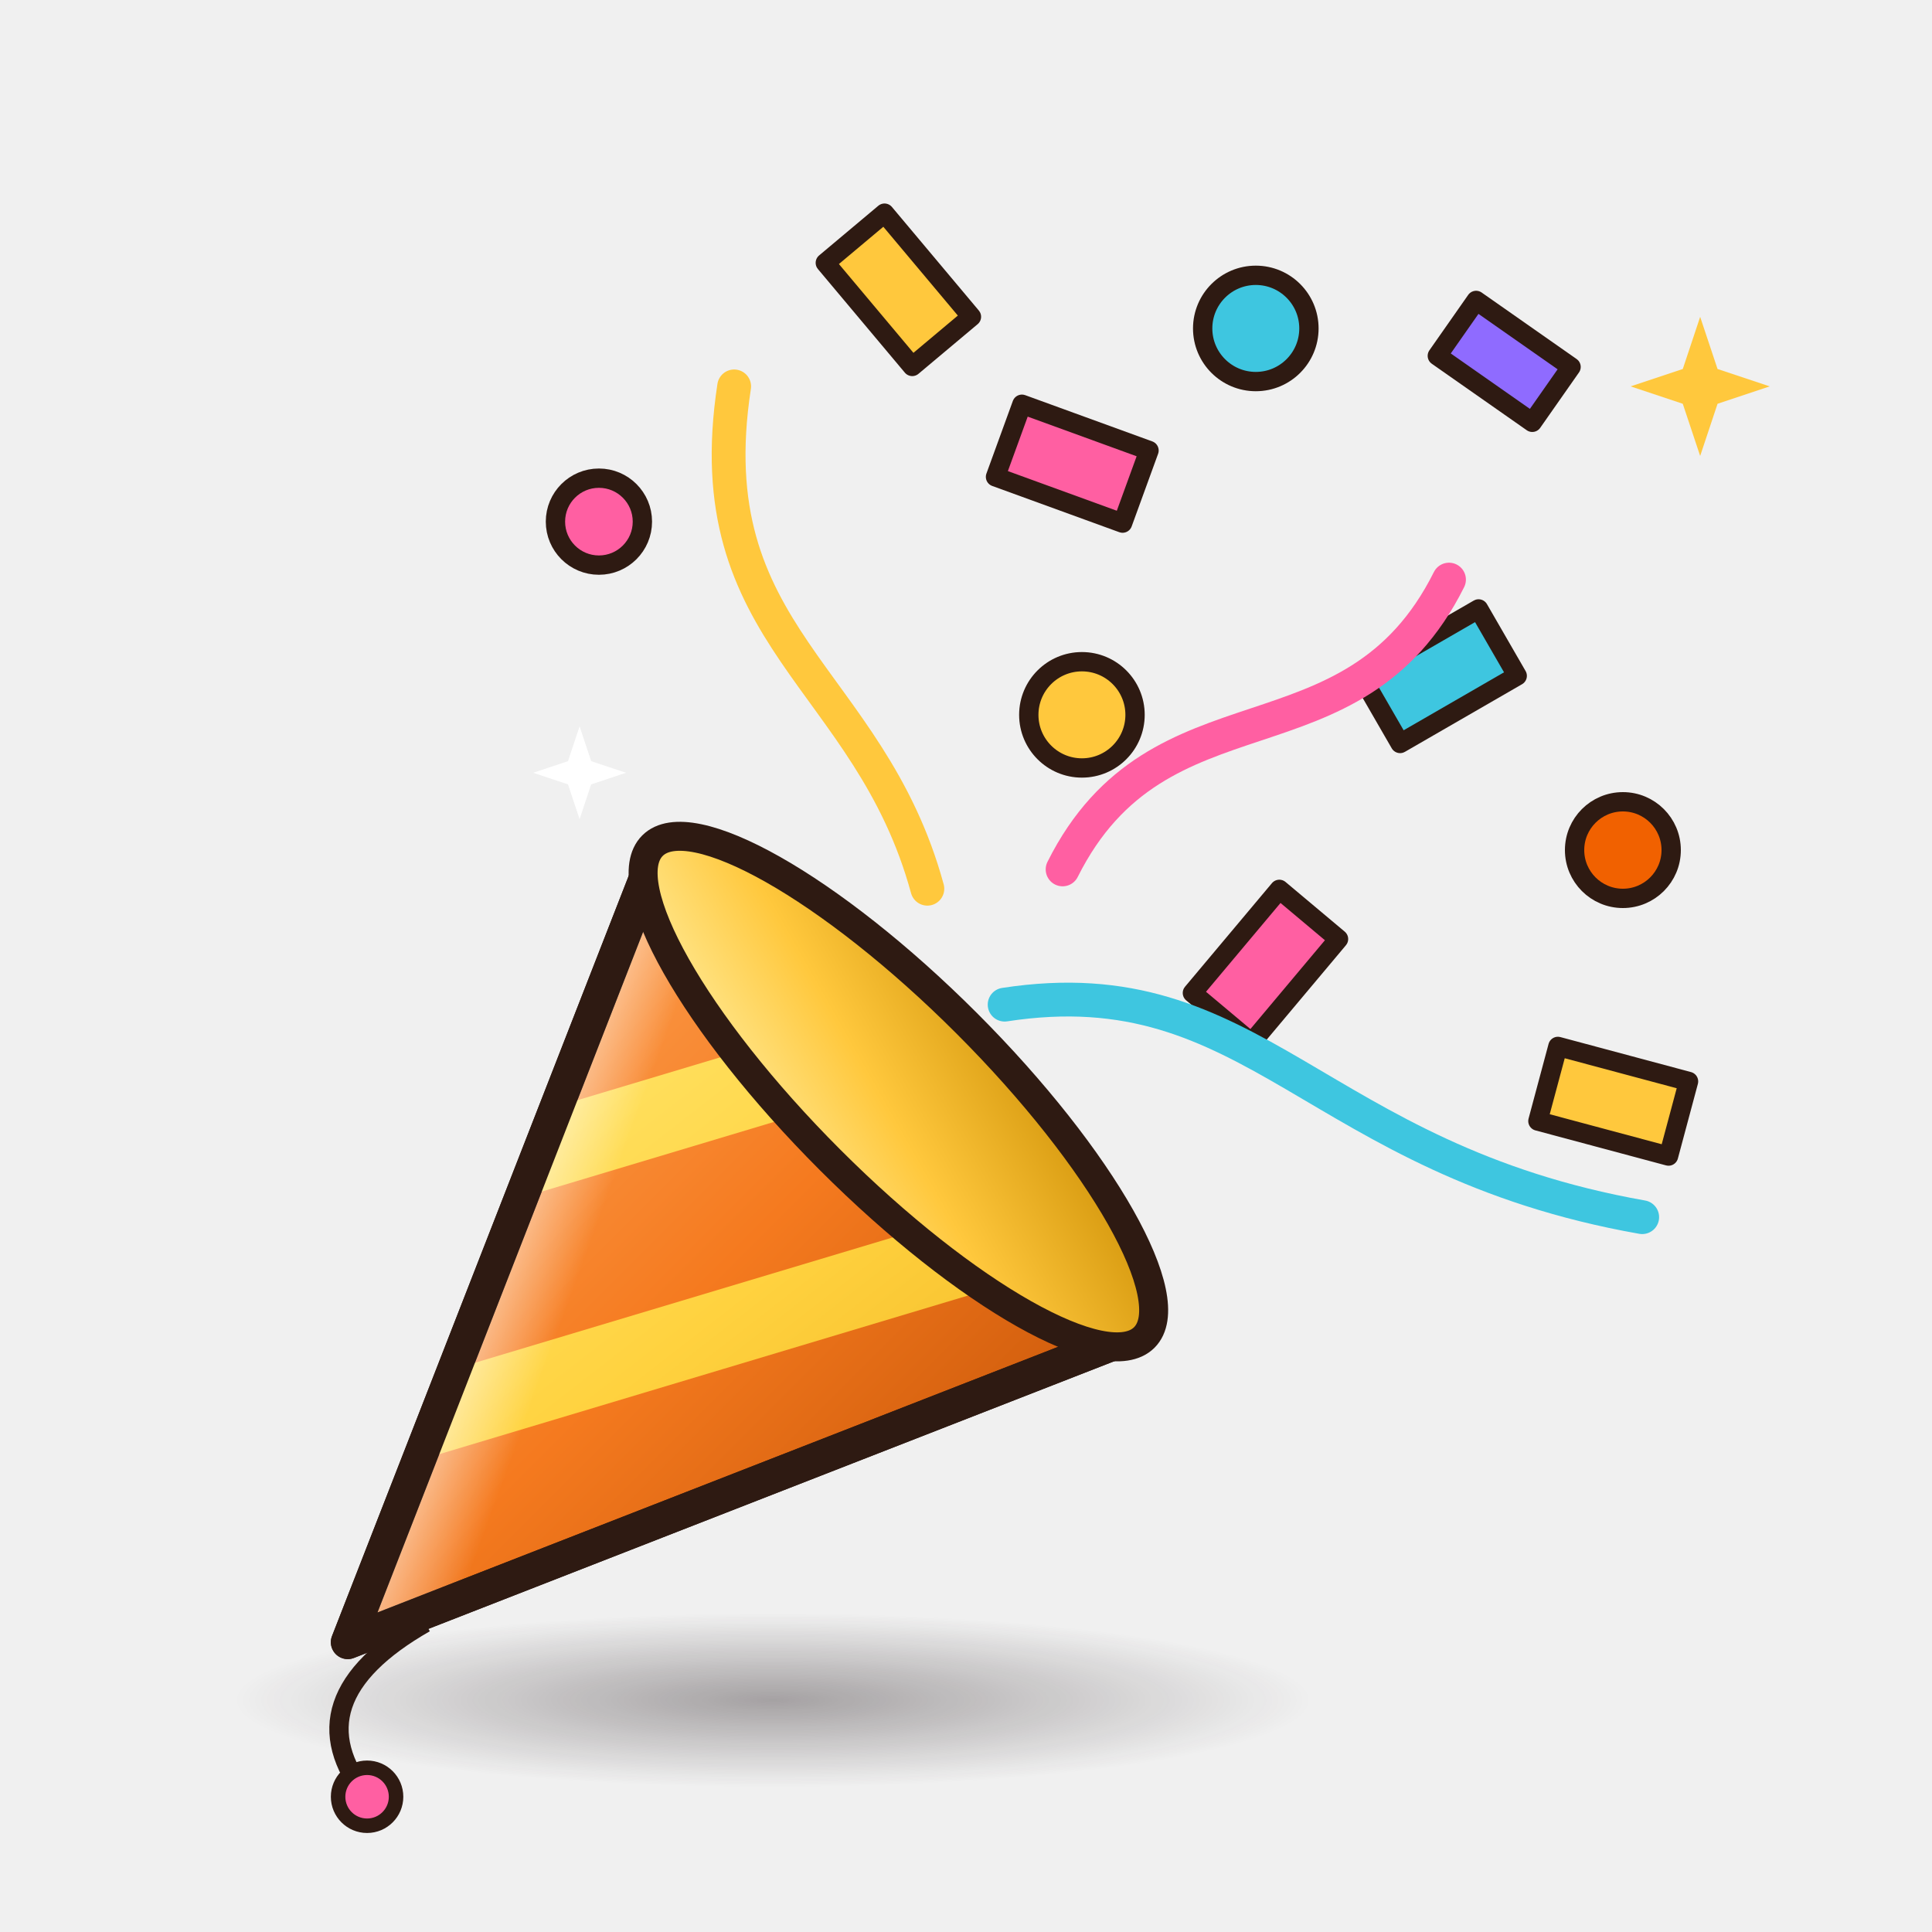
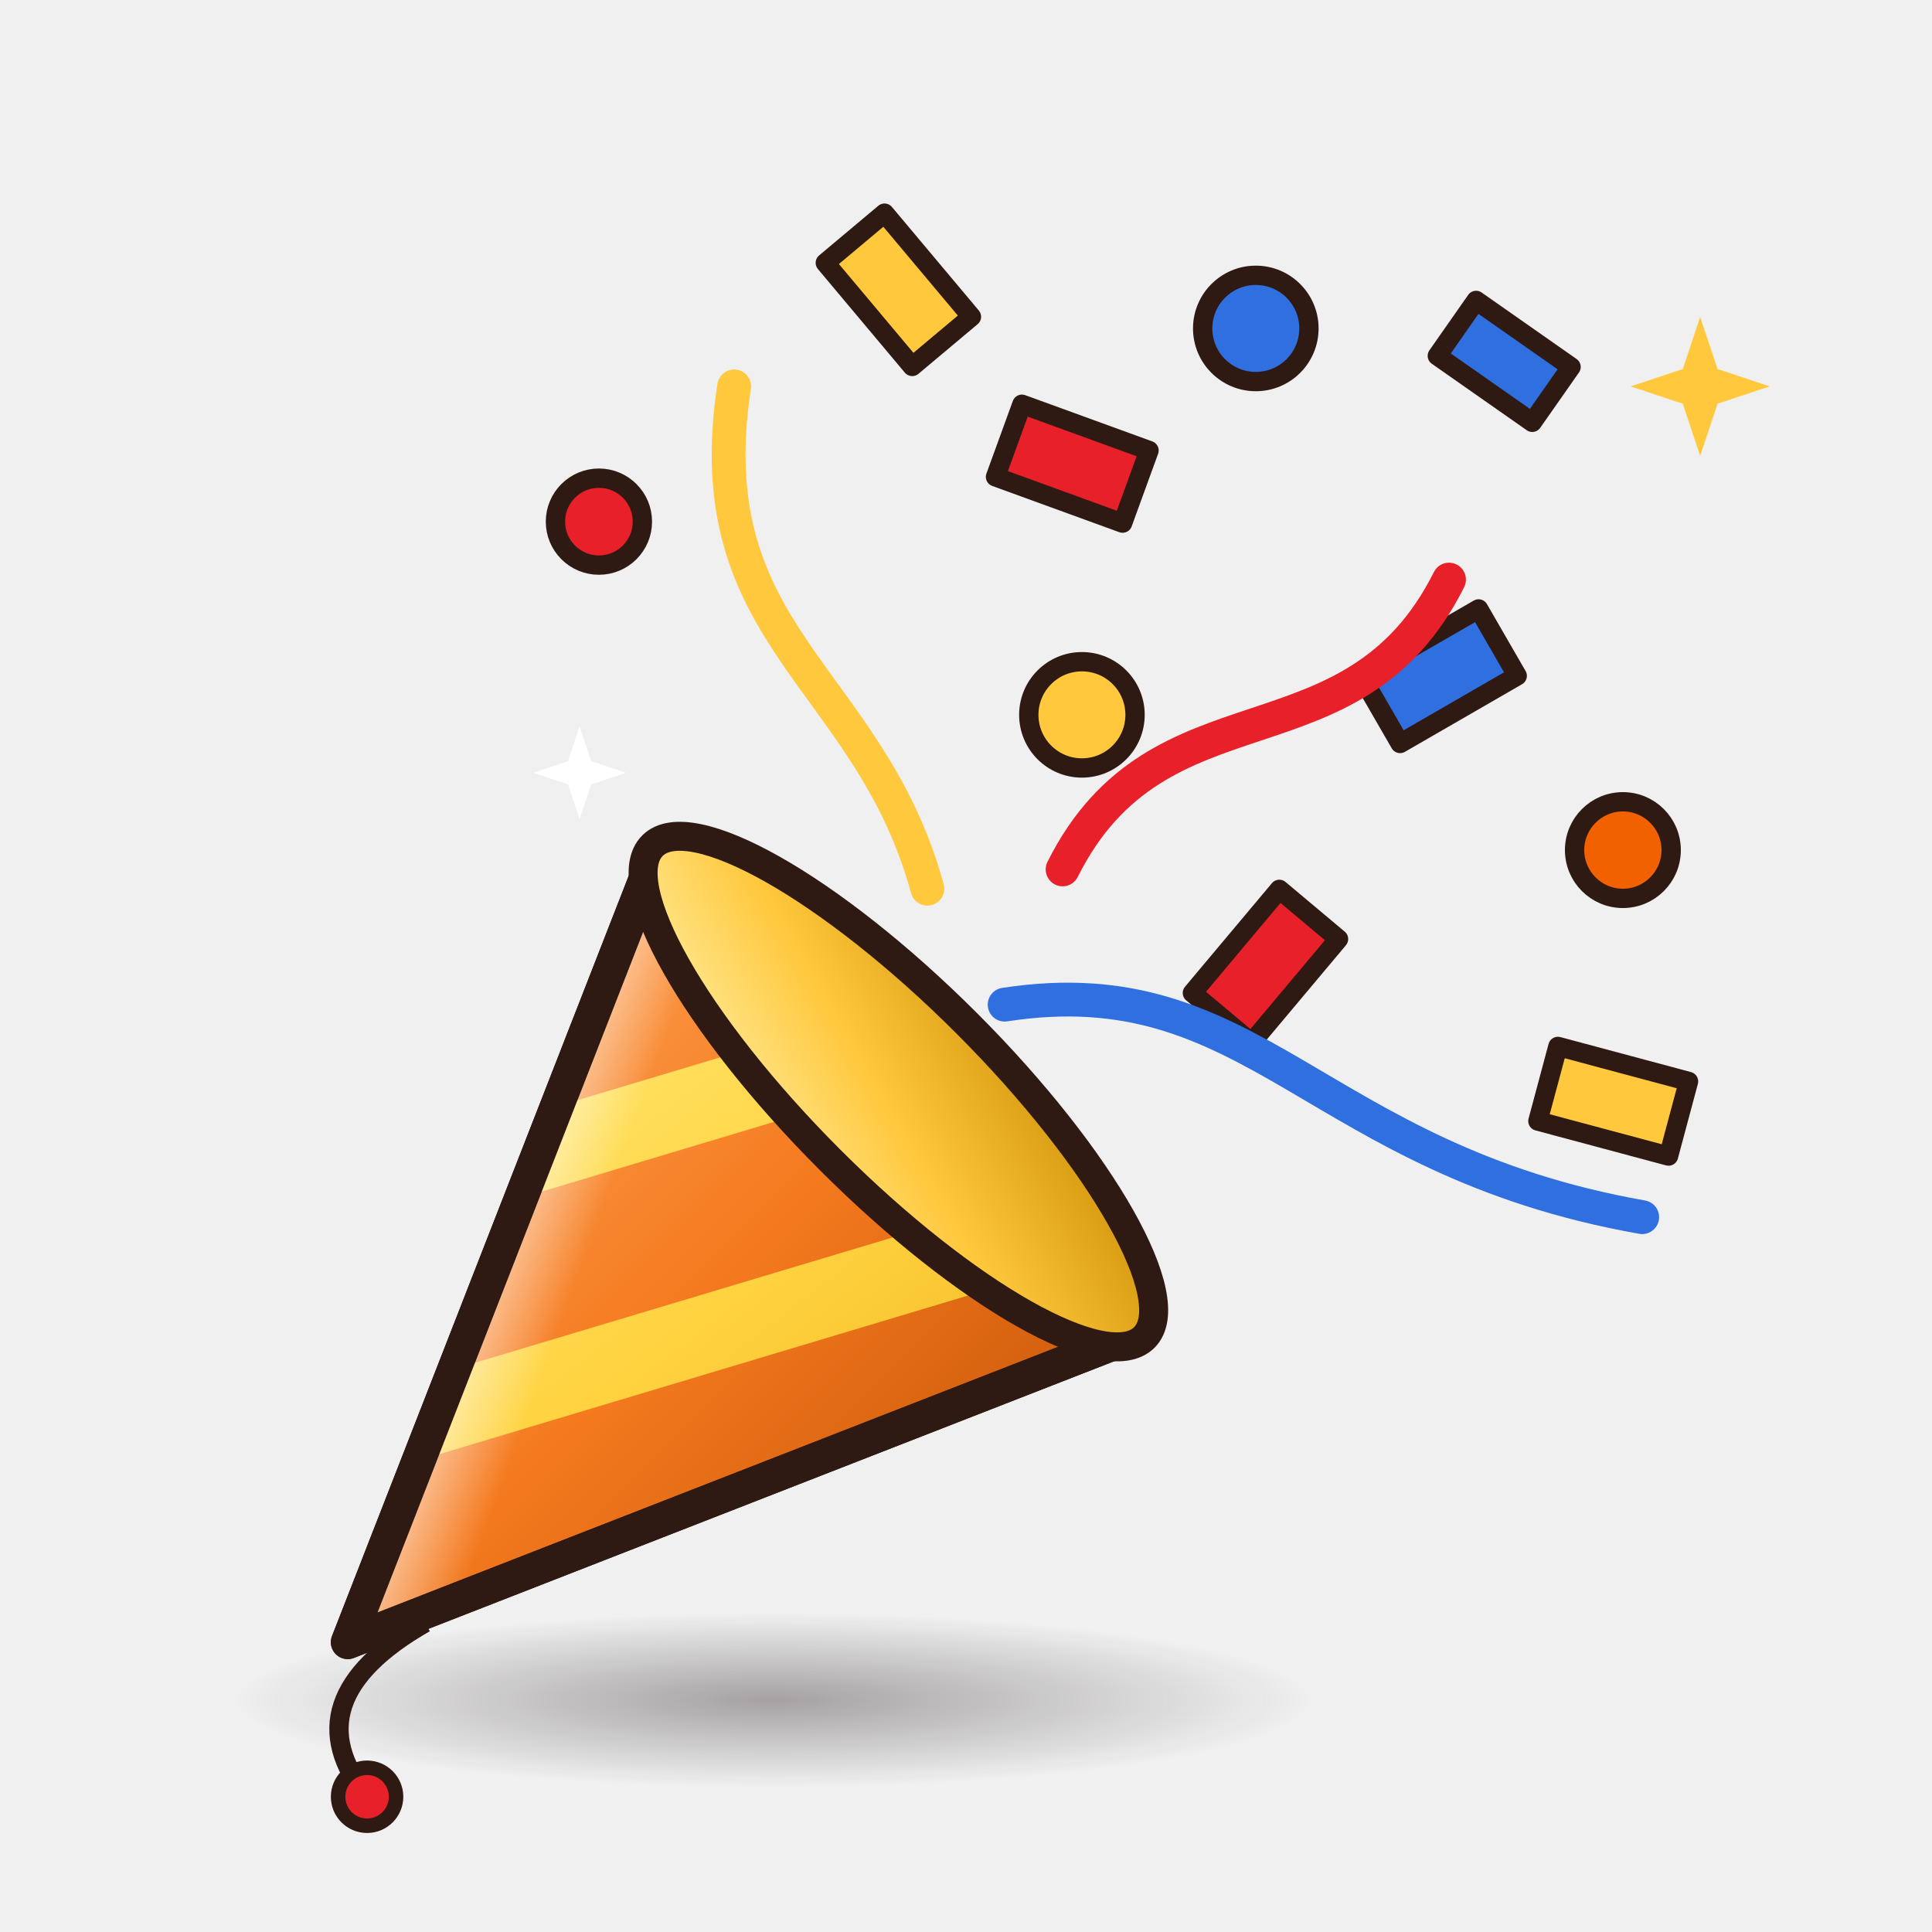
<svg xmlns="http://www.w3.org/2000/svg" viewBox="0 0 200 200">
  <defs>
    <radialGradient id="sh" cx="0.5" cy="0.5" r="0.5">
      <stop offset="0" stop-color="#1a1014" stop-opacity="0.35" />
      <stop offset="1" stop-color="#1a1014" stop-opacity="0" />
    </radialGradient>
    <linearGradient id="or" x1="0" y1="0" x2="1" y2="1">
      <stop offset="0" stop-color="#ffb066" />
      <stop offset="0.5" stop-color="#f57a1f" />
      <stop offset="1" stop-color="#b84a00" />
    </linearGradient>
    <linearGradient id="ye" x1="0" y1="0" x2="1" y2="1">
      <stop offset="0" stop-color="#fff38a" />
      <stop offset="0.5" stop-color="#ffd23f" />
      <stop offset="1" stop-color="#e8a20f" />
    </linearGradient>
    <linearGradient id="gold" x1="0" y1="0" x2="1" y2="1">
      <stop offset="0" stop-color="#fff1a8" />
      <stop offset="0.45" stop-color="#ffc83d" />
      <stop offset="1" stop-color="#c98a00" />
    </linearGradient>
    <linearGradient id="foil" x1="0" y1="0" x2="1" y2="0">
      <stop offset="0" stop-color="#fff" stop-opacity="0.0" />
      <stop offset="0.5" stop-color="#fff" stop-opacity="0.6" />
      <stop offset="1" stop-color="#fff" stop-opacity="0" />
    </linearGradient>
  </defs>
  <ellipse cx="80" cy="176" rx="56" ry="9" fill="url(#sh)" />
  <path d="M36 170L68 88L118 138Z" fill="url(#or)" stroke="#2e1a12" stroke-width="3.5" stroke-linejoin="round" />
  <clipPath id="cp">
    <path d="M36 170L68 88L118 138Z" />
  </clipPath>
  <g clip-path="url(#cp)">
    <g stroke="url(#ye)" stroke-width="8">
      <path d="M20 130L120 100M20 154L120 124M20 178L120 148" />
    </g>
    <rect x="40" y="80" width="20" height="100" fill="url(#foil)" transform="rotate(20 50 130)" />
  </g>
  <path d="M36 170L68 88L118 138Z" fill="none" stroke="#2e1a12" stroke-width="3.5" stroke-linejoin="round" />
  <ellipse cx="93" cy="113" rx="10" ry="36" fill="url(#gold)" stroke="#2e1a12" stroke-width="3" transform="rotate(-45 93 113)" />
  <path d="M44 168Q30 176 38 186" fill="none" stroke="#2e1a12" stroke-width="2" />
-   <circle cx="38" cy="186" r="3" fill="#ff5fa2" stroke="#2e1a12" stroke-width="1.5" />
+   <circle cx="38" cy="186" r="3" fill="#e8202a" stroke="#2e1a12" stroke-width="1.5" />
  <g stroke="#2e1a12" stroke-width="2" stroke-linejoin="round">
-     <rect x="104" y="44" width="14" height="8" fill="#ff5fa2" transform="rotate(20 111 48)" />
-     <rect x="142" y="66" width="14" height="8" fill="#3ec6e0" transform="rotate(-30 149 70)" />
+     <rect x="104" y="44" width="14" height="8" fill="#e8202a" transform="rotate(20 111 48)" />
+     <rect x="142" y="66" width="14" height="8" fill="#2f6fe0" transform="rotate(-30 149 70)" />
    <rect x="86" y="26" width="14" height="8" fill="#ffc83d" transform="rotate(50 93 30)" />
    <rect x="160" y="110" width="14" height="8" fill="#ffc83d" transform="rotate(15 167 114)" />
-     <rect x="124" y="96" width="14" height="8" fill="#ff5fa2" transform="rotate(-50 131 100)" />
-     <rect x="150" y="34" width="12" height="7" fill="#8f6bff" transform="rotate(35 156 37)" />
-     <circle cx="130" cy="34" r="5.5" fill="#3ec6e0" />
+     <rect x="124" y="96" width="14" height="8" fill="#e8202a" transform="rotate(-50 131 100)" />
+     <rect x="150" y="34" width="12" height="7" fill="#2f6fe0" transform="rotate(35 156 37)" />
+     <circle cx="130" cy="34" r="5.5" fill="#2f6fe0" />
    <circle cx="168" cy="88" r="5" fill="#f16100" />
    <circle cx="112" cy="74" r="5.5" fill="#ffc83d" />
-     <circle cx="62" cy="54" r="4.5" fill="#ff5fa2" />
+     <circle cx="62" cy="54" r="4.5" fill="#e8202a" />
  </g>
  <g fill="none" stroke-width="3.5" stroke-linecap="round">
-     <path d="M110 90C120 70 140 80 150 60" stroke="#ff5fa2" />
-     <path d="M104 104C130 100 136 120 170 126" stroke="#3ec6e0" />
+     <path d="M110 90C120 70 140 80 150 60" stroke="#e8202a" />
+     <path d="M104 104C130 100 136 120 170 126" stroke="#2f6fe0" />
    <path d="M96 92C90 70 72 66 76 40" stroke="#ffc83d" />
  </g>
  <path transform="translate(176 40) scale(0.9)" d="M0-8L2-2L8 0L2 2L0 8L-2 2L-8 0L-2-2Z" fill="#ffc83d" />
  <path transform="translate(60 80) scale(0.6)" d="M0-8L2-2L8 0L2 2L0 8L-2 2L-8 0L-2-2Z" fill="#fff" />
</svg>
